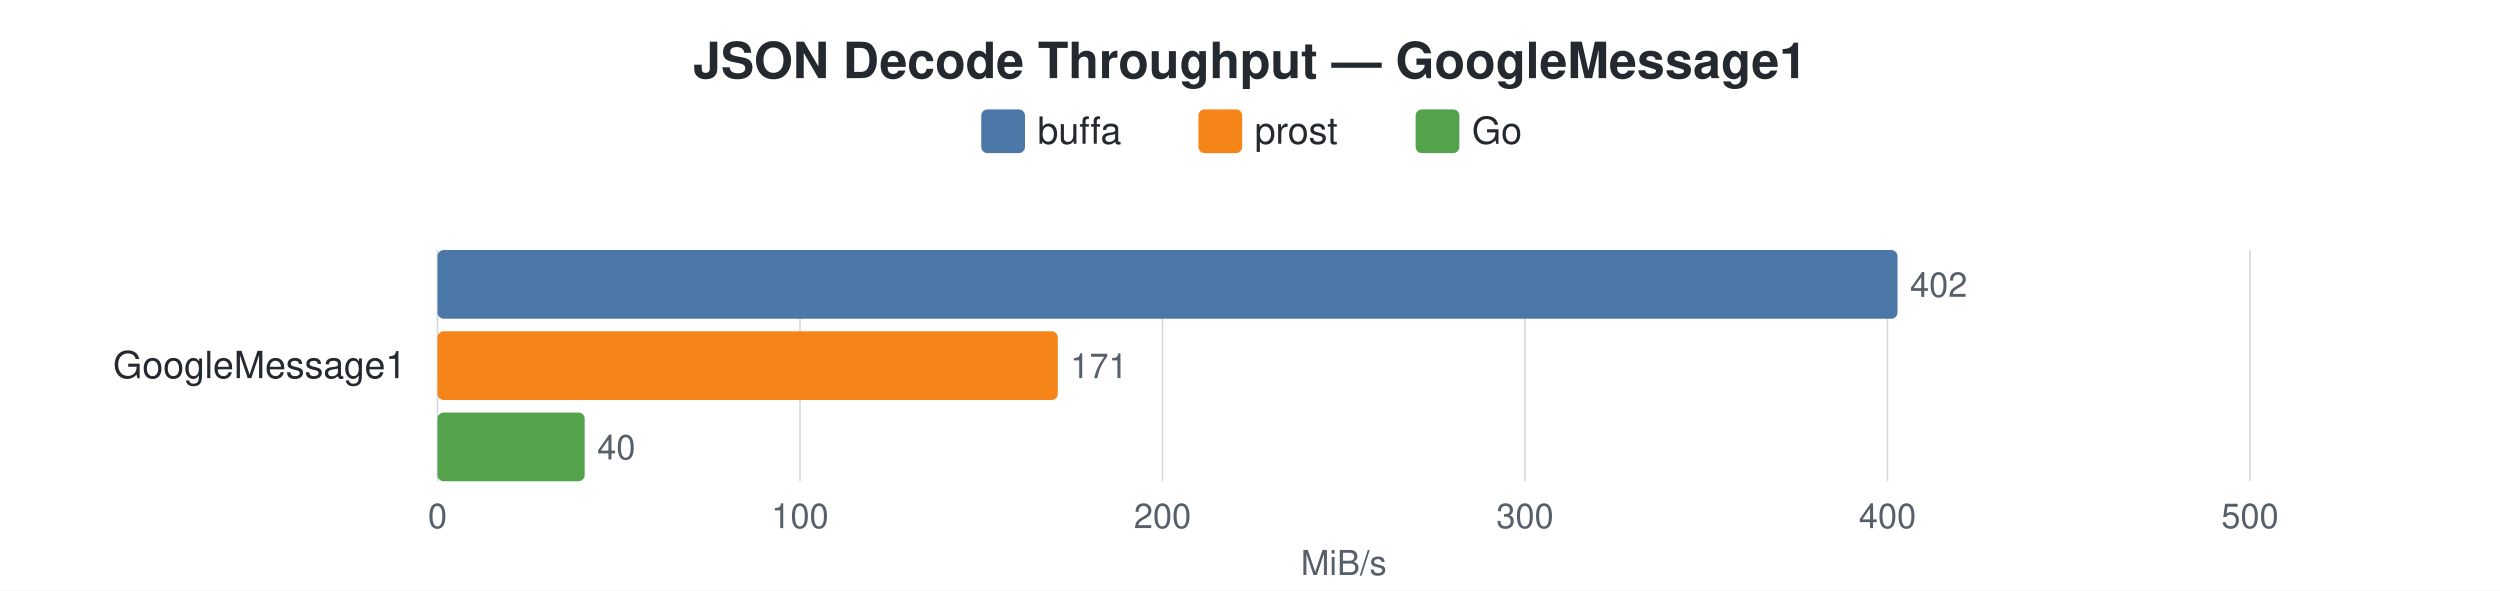
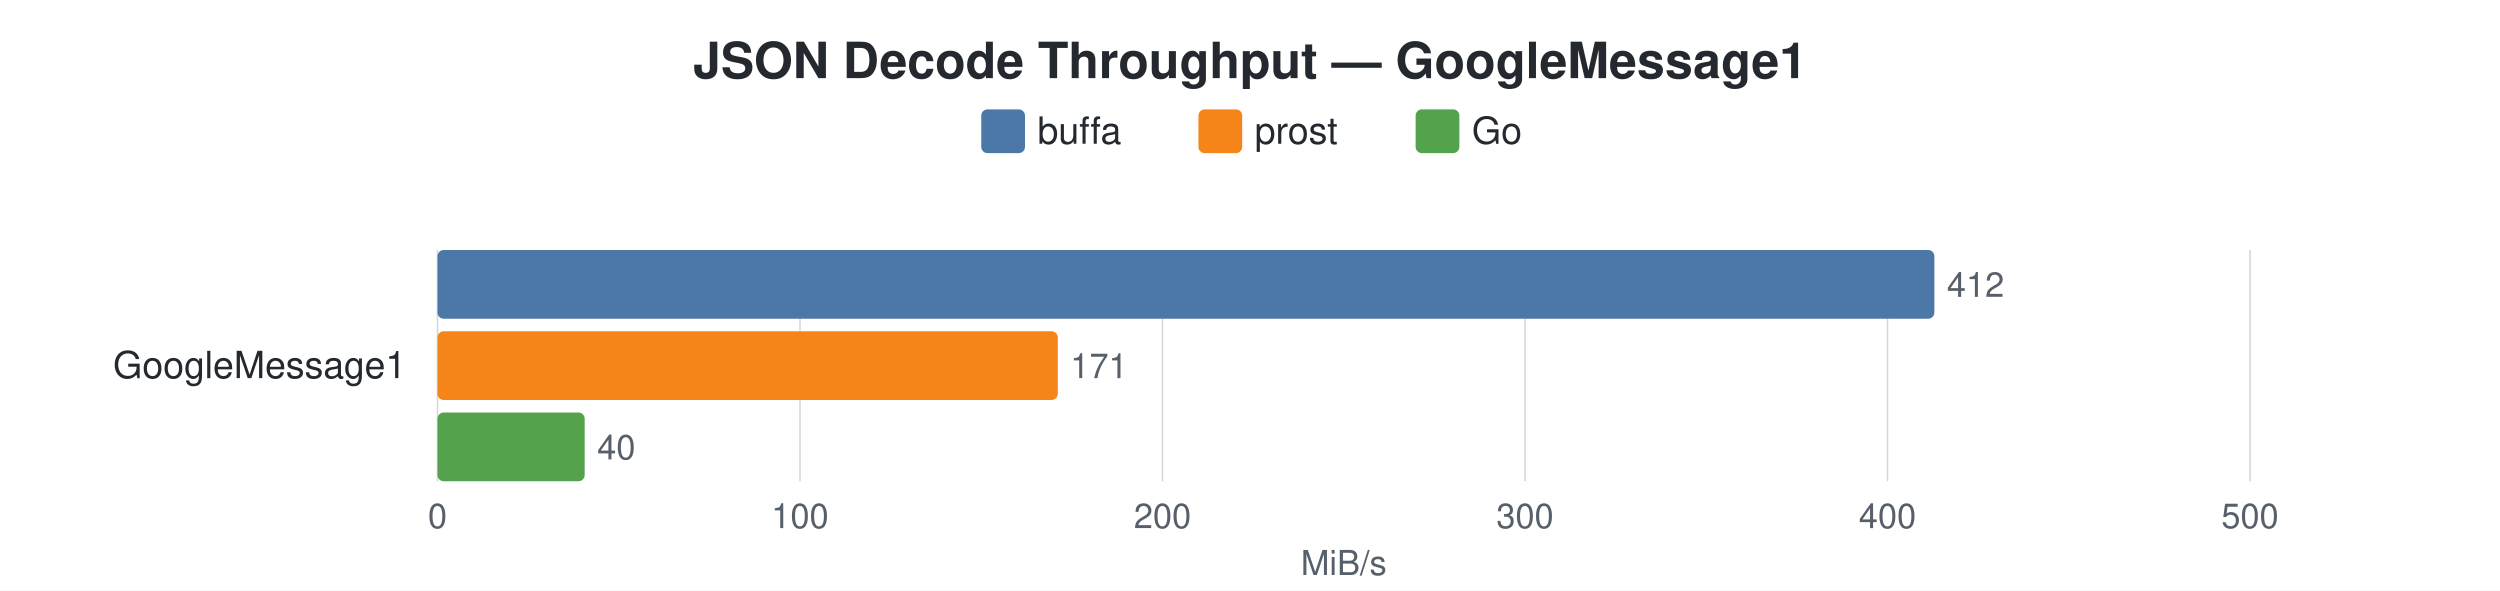
<svg xmlns="http://www.w3.org/2000/svg" width="800" height="189" viewBox="0 0 800 189">
  <style>
    text { font-family: -apple-system, BlinkMacSystemFont, "Segoe UI", Helvetica, Arial, sans-serif; }
    .title { font-size: 16px; font-weight: 600; fill: #24292f; }
    .label { font-size: 12px; fill: #24292f; }
    .value { font-size: 11px; fill: #57606a; }
    .axis-label { font-size: 11px; fill: #57606a; }
    .legend-text { font-size: 12px; fill: #24292f; }
    .grid { stroke: #d0d7de; stroke-width: 0.5; }
  </style>
  <rect width="100%" height="100%" fill="white" />
  <text x="400.0" y="25" text-anchor="middle" class="title">JSON Decode Throughput — GoogleMessage1</text>
  <rect x="314" y="35" width="14" height="14" rx="2" fill="#4C78A8" />
  <text x="332" y="46" class="legend-text">buffa</text>
  <rect x="383.5" y="35" width="14" height="14" rx="2" fill="#F58518" />
  <text x="401.5" y="46" class="legend-text">prost</text>
  <rect x="453" y="35" width="14" height="14" rx="2" fill="#54A24B" />
  <text x="471" y="46" class="legend-text">Go</text>
  <line x1="140.0" y1="80" x2="140.0" y2="154" class="grid" />
  <text x="140.0" y="169" text-anchor="middle" class="axis-label">0</text>
  <line x1="256.0" y1="80" x2="256.0" y2="154" class="grid" />
  <text x="256.0" y="169" text-anchor="middle" class="axis-label">100</text>
  <line x1="372.0" y1="80" x2="372.0" y2="154" class="grid" />
  <text x="372.0" y="169" text-anchor="middle" class="axis-label">200</text>
  <line x1="488.0" y1="80" x2="488.0" y2="154" class="grid" />
  <text x="488.0" y="169" text-anchor="middle" class="axis-label">300</text>
  <line x1="604.0" y1="80" x2="604.0" y2="154" class="grid" />
  <text x="604.0" y="169" text-anchor="middle" class="axis-label">400</text>
  <line x1="720.0" y1="80" x2="720.0" y2="154" class="grid" />
  <text x="720.0" y="169" text-anchor="middle" class="axis-label">500</text>
  <text x="430.0" y="184" text-anchor="middle" class="axis-label">MiB/s</text>
  <text x="130" y="121.0" text-anchor="end" class="label">GoogleMessage1</text>
-   <rect x="140" y="80.0" width="467.2" height="22" rx="2" fill="#4C78A8" />
-   <text x="611.2" y="95.0" class="value">402</text>
+   <rect x="140" y="80.0" width="479.0" height="22" rx="2" fill="#4C78A8" />
+   <text x="623.0" y="95.0" class="value">412</text>
  <rect x="140" y="106.0" width="198.5" height="22" rx="2" fill="#F58518" />
  <text x="342.5" y="121.0" class="value">171</text>
  <rect x="140" y="132.0" width="47.1" height="22" rx="2" fill="#54A24B" />
  <text x="191.1" y="147.0" class="value">40</text>
</svg>
